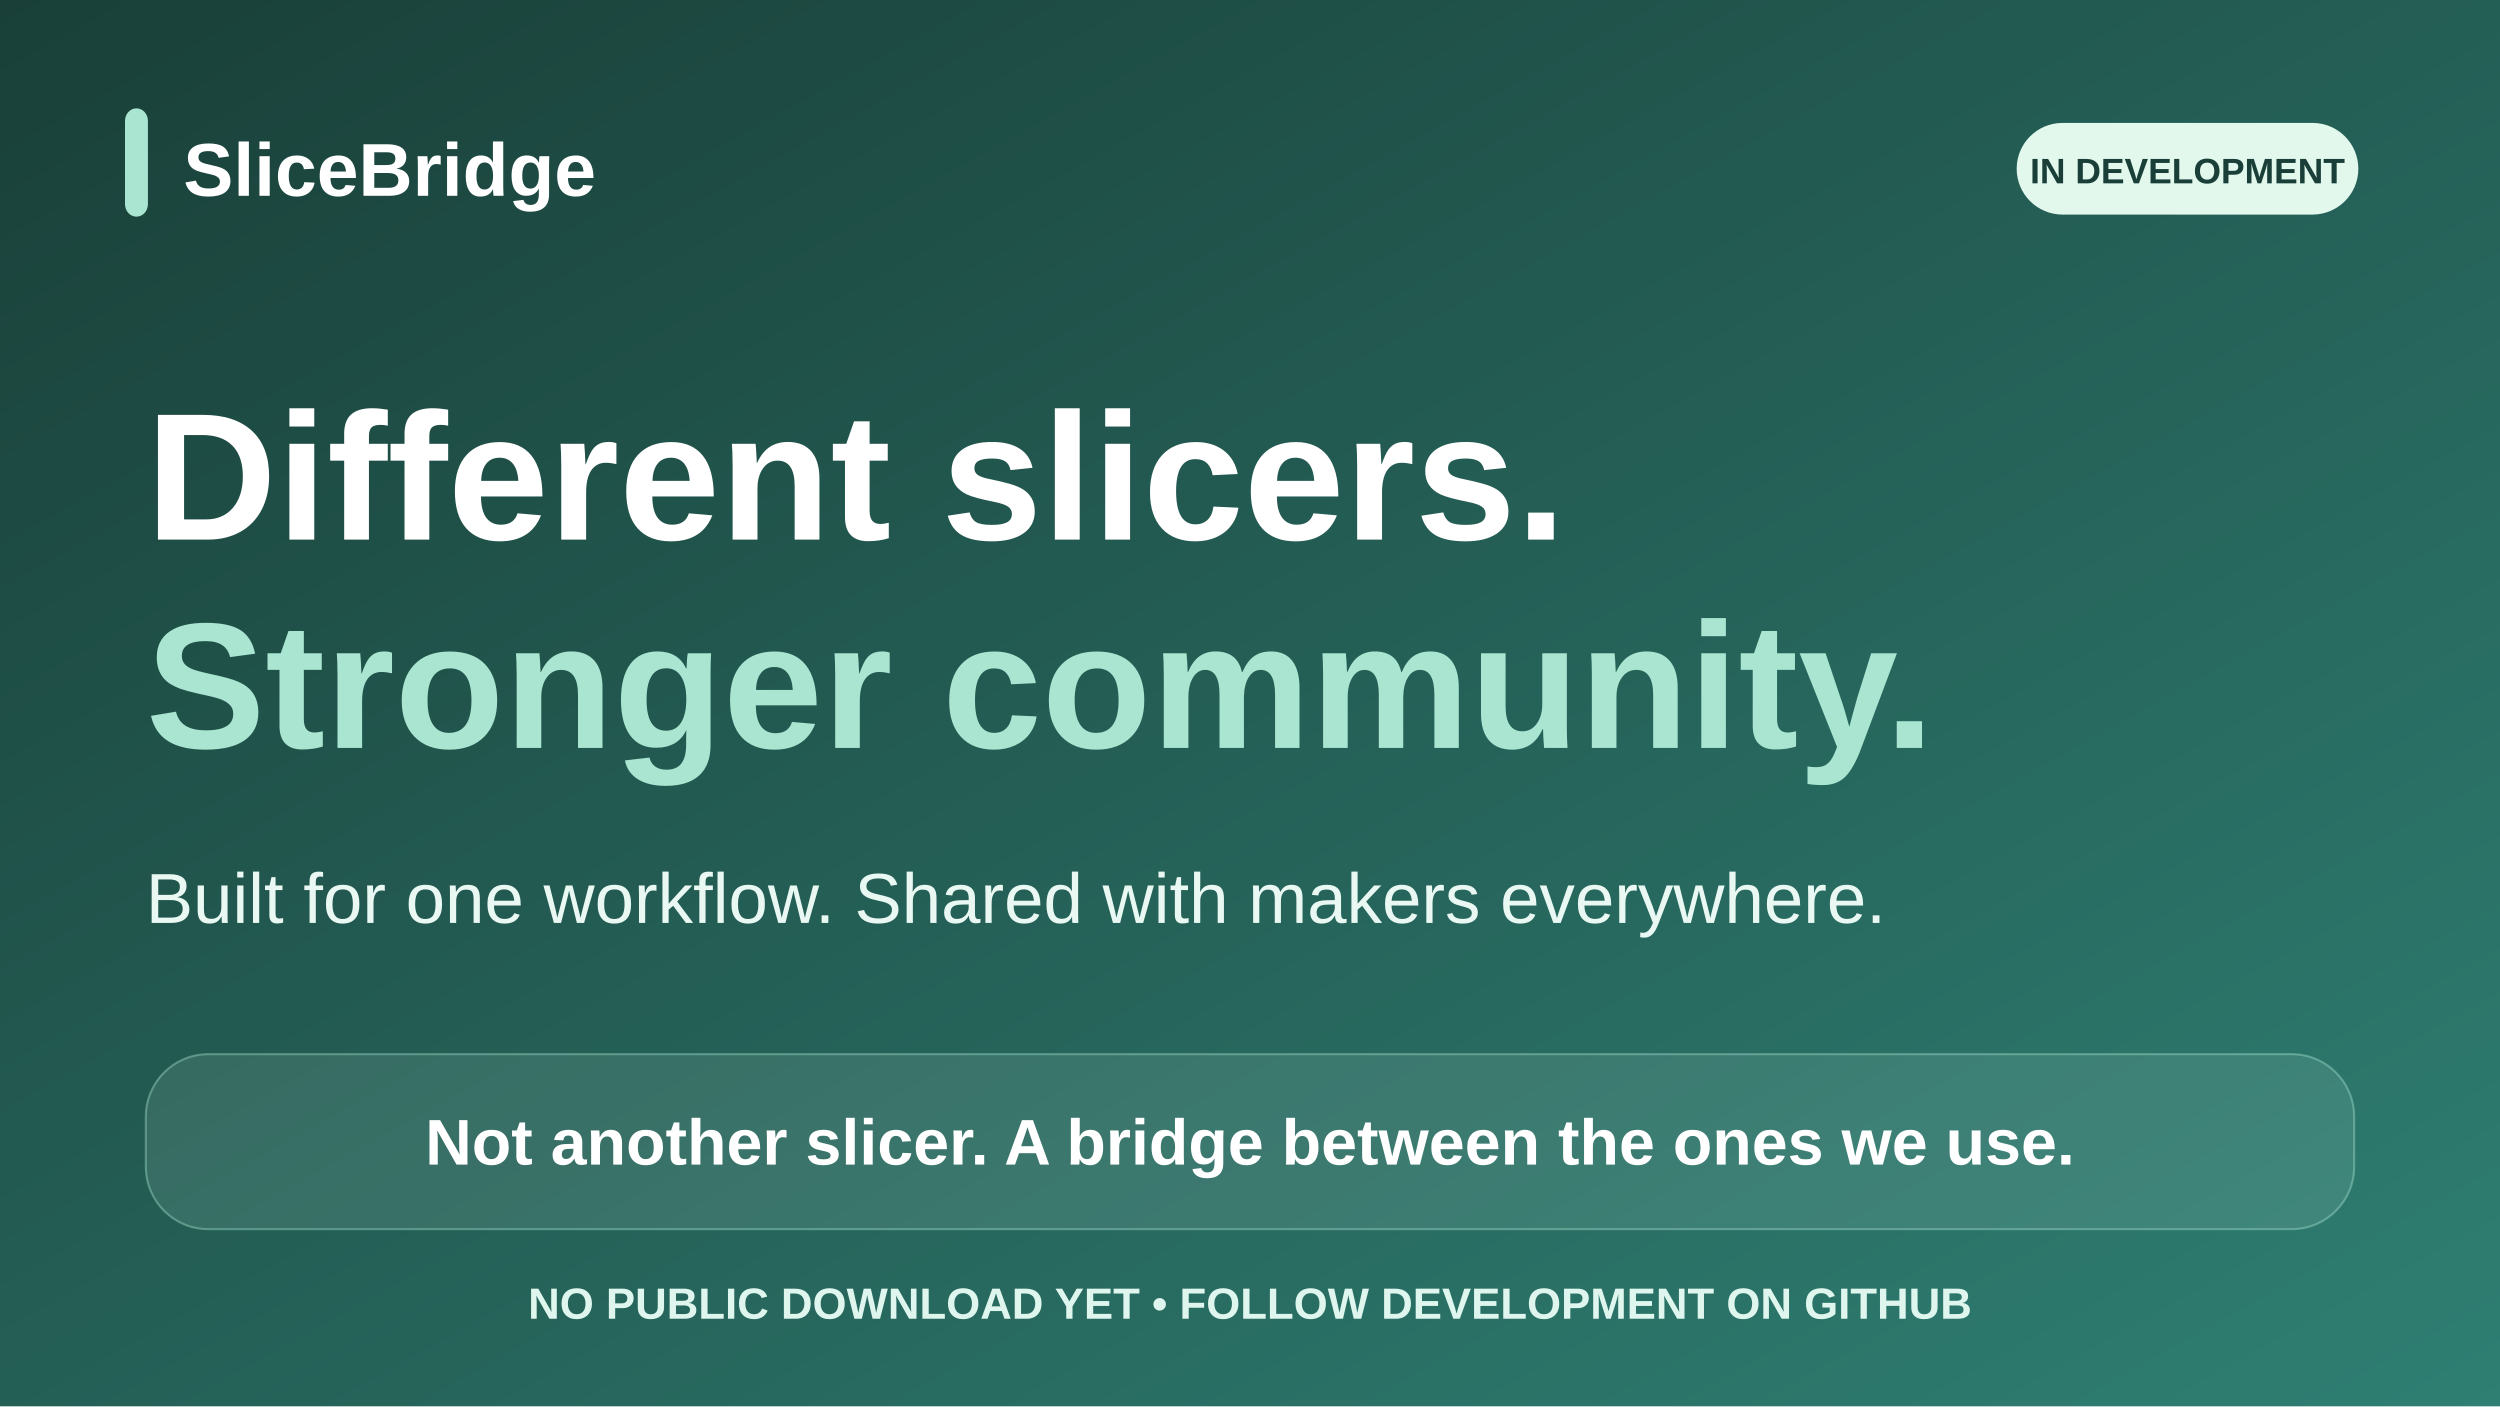
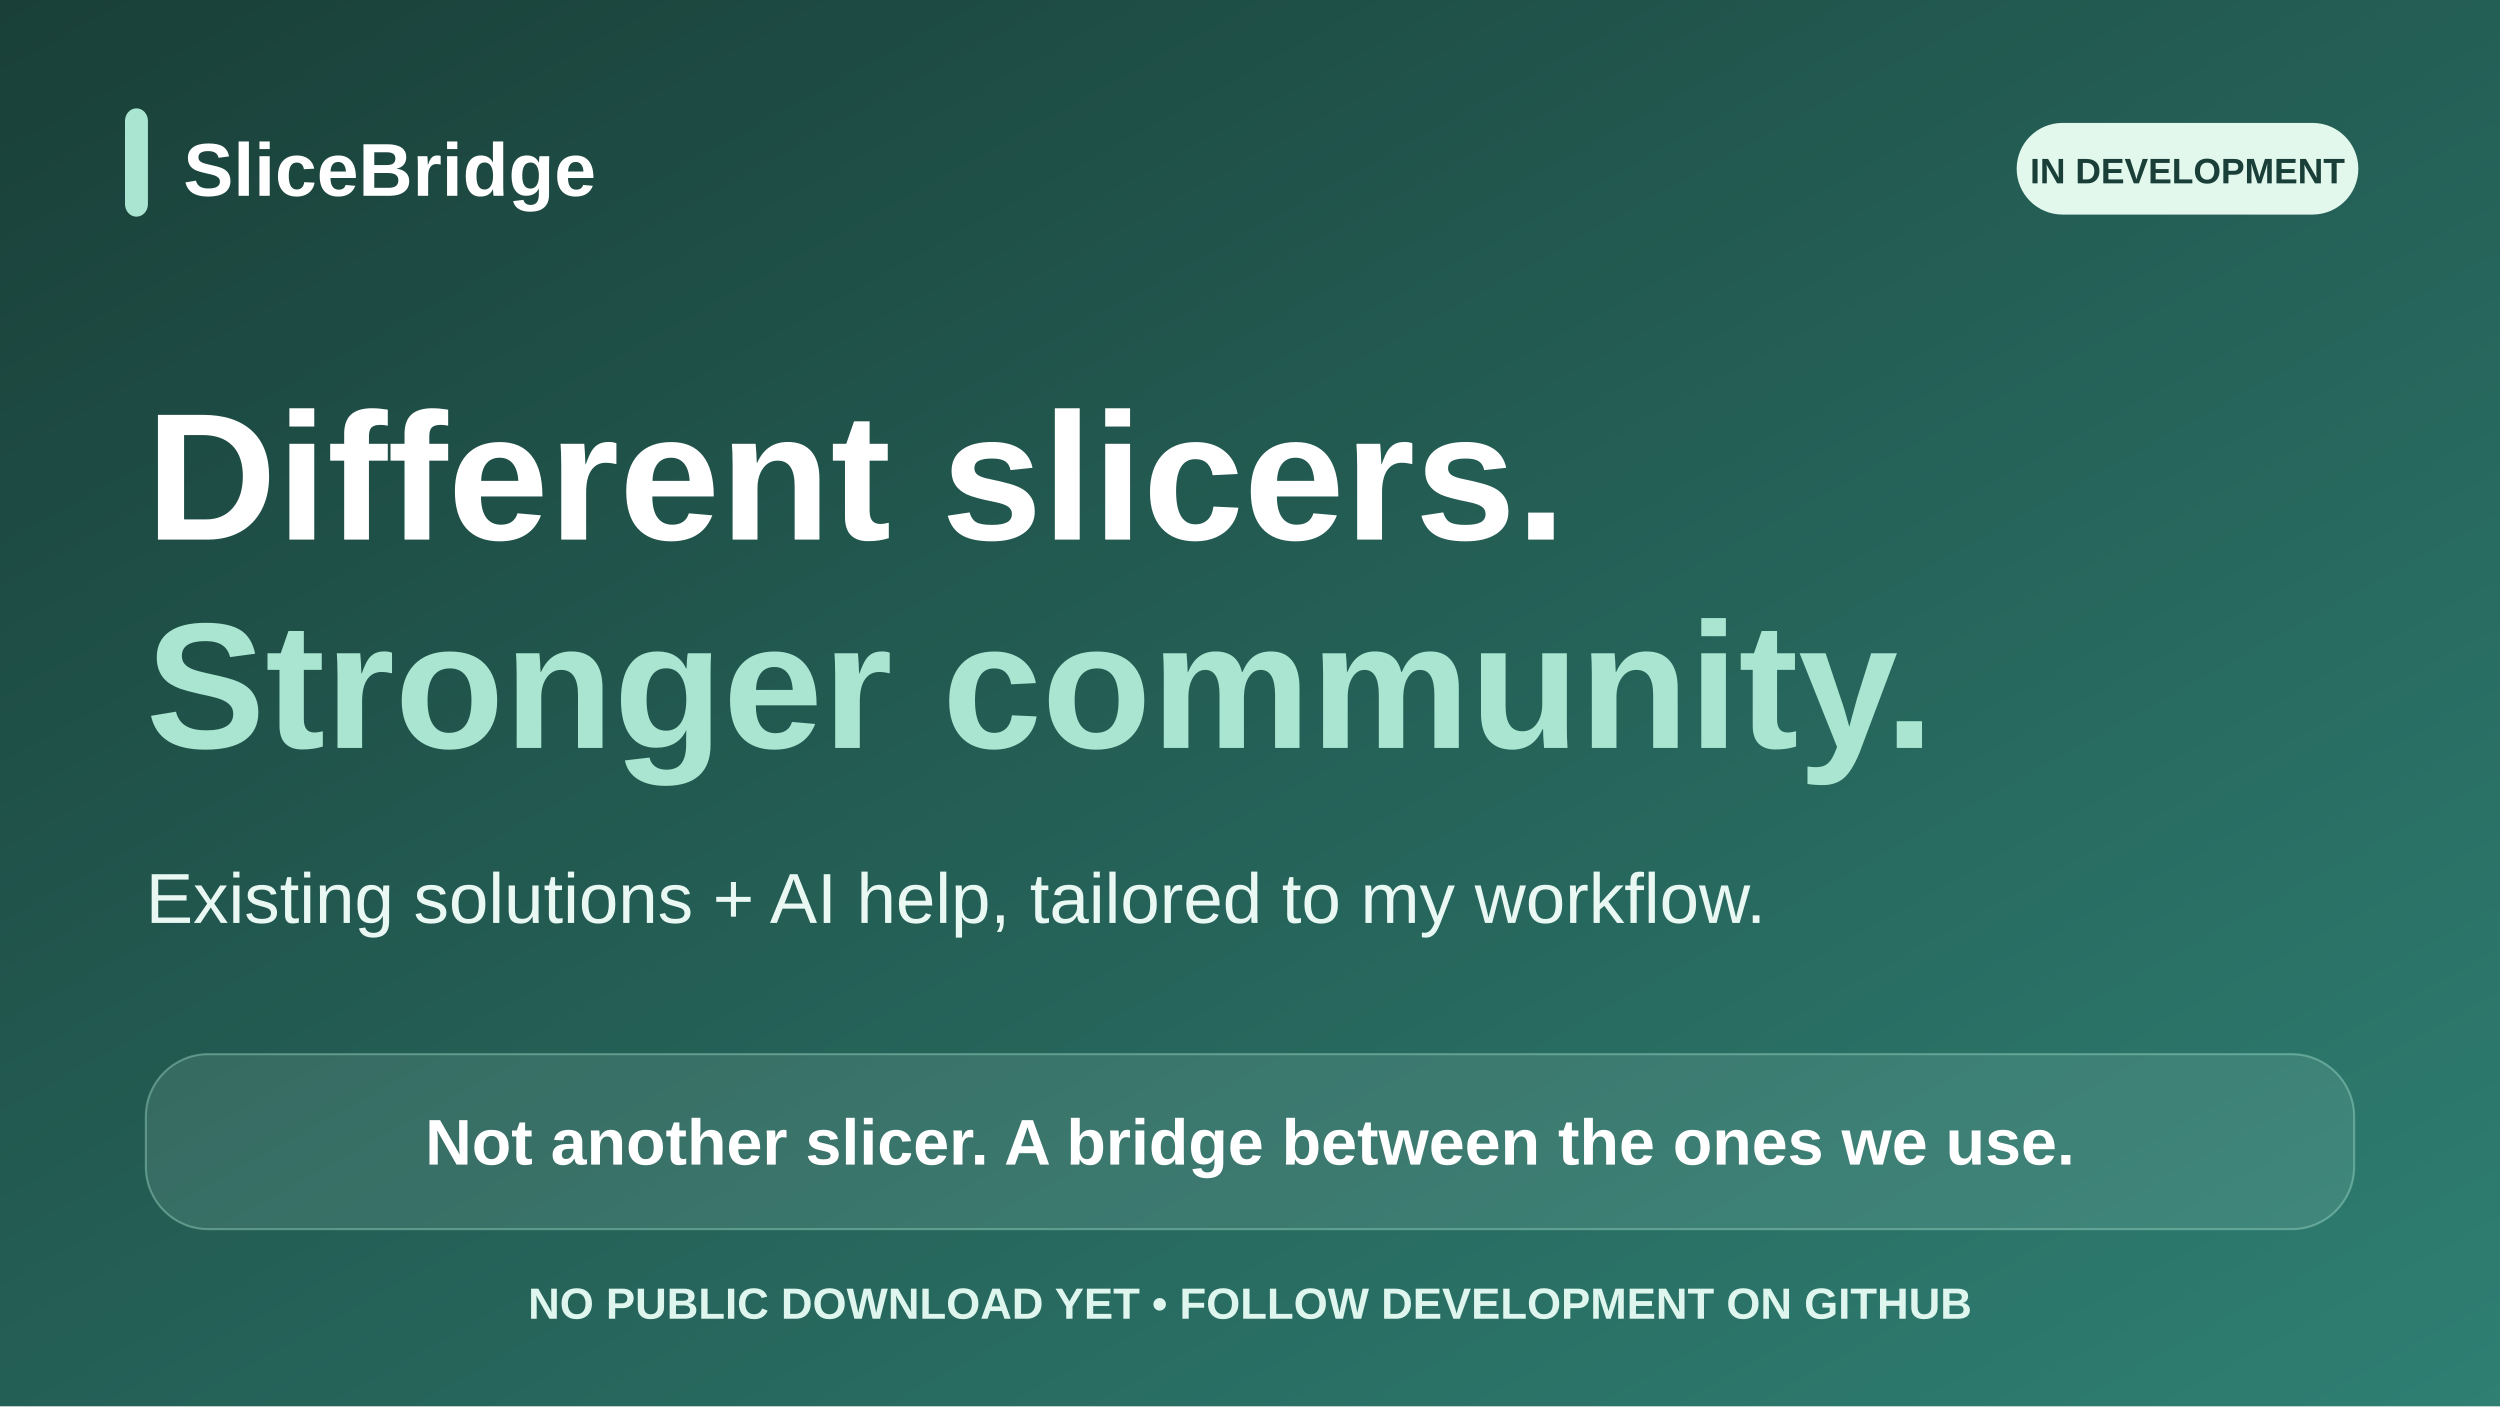
<svg xmlns="http://www.w3.org/2000/svg" width="1200" height="675" viewBox="0 0 1200 675" role="img" aria-labelledby="title desc">
  <defs>
    <linearGradient id="paper" x1="0" x2="1" y1="0" y2="1">
      <stop stop-color="#F8FCFA" />
      <stop offset="1" stop-color="#DFF6EE" />
    </linearGradient>
    <linearGradient id="dark" x1="0" x2="1" y1="0" y2="1">
      <stop stop-color="#193F38" />
      <stop offset="1" stop-color="#2F7F73" />
    </linearGradient>
  </defs>
  <rect width="1200" height="675" fill="url(#dark)" />
  <rect x="60" y="52" width="11" height="52" rx="6" fill="#A9E5D0" />
  <text x="88" y="94" font-family="Arial, 'Noto Sans Hebrew', 'Segoe UI', sans-serif" font-size="36" font-weight="800" fill="#FFFFFF" text-anchor="start" direction="ltr">SliceBridge</text>
  <rect x="968" y="59" width="164" height="44" rx="22" fill="#E2F8ED" />
  <text x="1050" y="88" font-family="Arial, 'Noto Sans Hebrew', 'Segoe UI', sans-serif" font-size="17" font-weight="700" fill="#193F38" text-anchor="middle" direction="ltr">IN DEVELOPMENT</text>
  <text x="70" y="259" font-family="Arial, 'Noto Sans Hebrew', 'Segoe UI', sans-serif" font-size="87" font-weight="800" fill="#FFFFFF" text-anchor="start" direction="ltr">Different slicers.</text>
  <text x="70" y="359" font-family="Arial, 'Noto Sans Hebrew', 'Segoe UI', sans-serif" font-size="86" font-weight="800" fill="#A9E5D0" text-anchor="start" direction="ltr">Stronger community.</text>
-   <text x="70" y="443" font-family="Arial, 'Noto Sans Hebrew', 'Segoe UI', sans-serif" font-size="34" font-weight="500" fill="#E9F8F2" text-anchor="start" direction="ltr">Built for one workflow. Shared with makers everywhere.</text>
+   <text x="70" y="443" font-family="Arial, 'Noto Sans Hebrew', 'Segoe UI', sans-serif" font-size="34" font-weight="500" fill="#E9F8F2" text-anchor="start" direction="ltr">Existing solutions + AI help, tailored to my workflow.</text>
  <rect x="70" y="506" width="1060" height="84" rx="30" fill="#DFF6EE" fill-opacity=".11" stroke="#A9E5D0" stroke-opacity=".40" />
  <text x="600" y="559" font-family="Arial, 'Noto Sans Hebrew', 'Segoe UI', sans-serif" font-size="31" font-weight="700" fill="#FFFFFF" text-anchor="middle" direction="ltr">Not another slicer. A bridge between the ones we use.</text>
  <text x="600" y="633" font-family="Arial, 'Noto Sans Hebrew', 'Segoe UI', sans-serif" font-size="21" font-weight="700" fill="#DFF6EE" text-anchor="middle" direction="ltr">NO PUBLIC DOWNLOAD YET  •  FOLLOW DEVELOPMENT ON GITHUB</text>
</svg>
